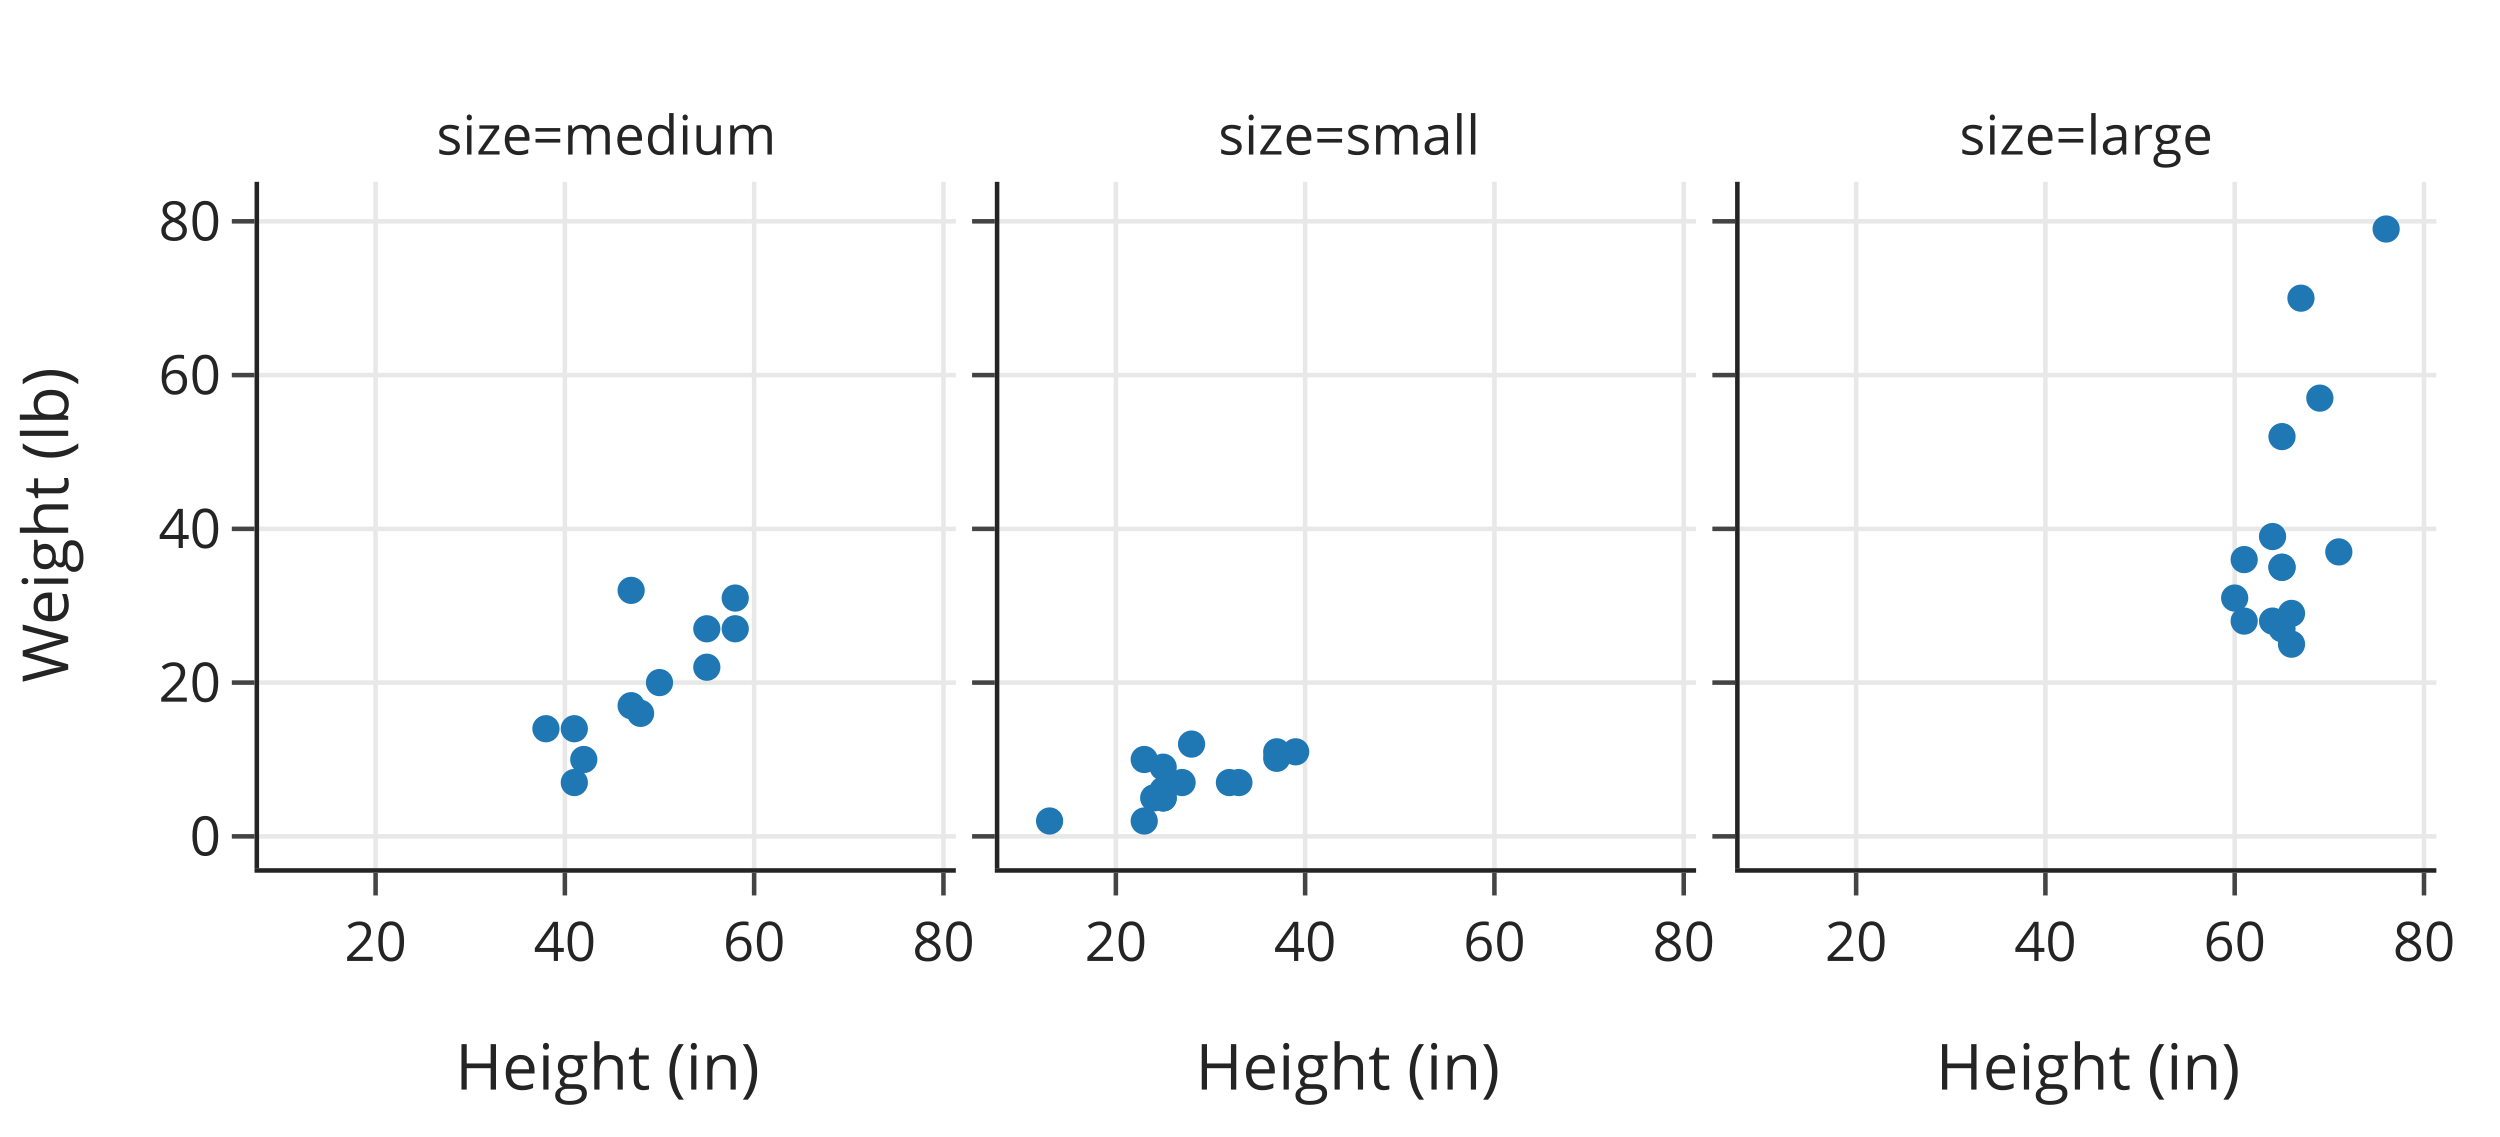
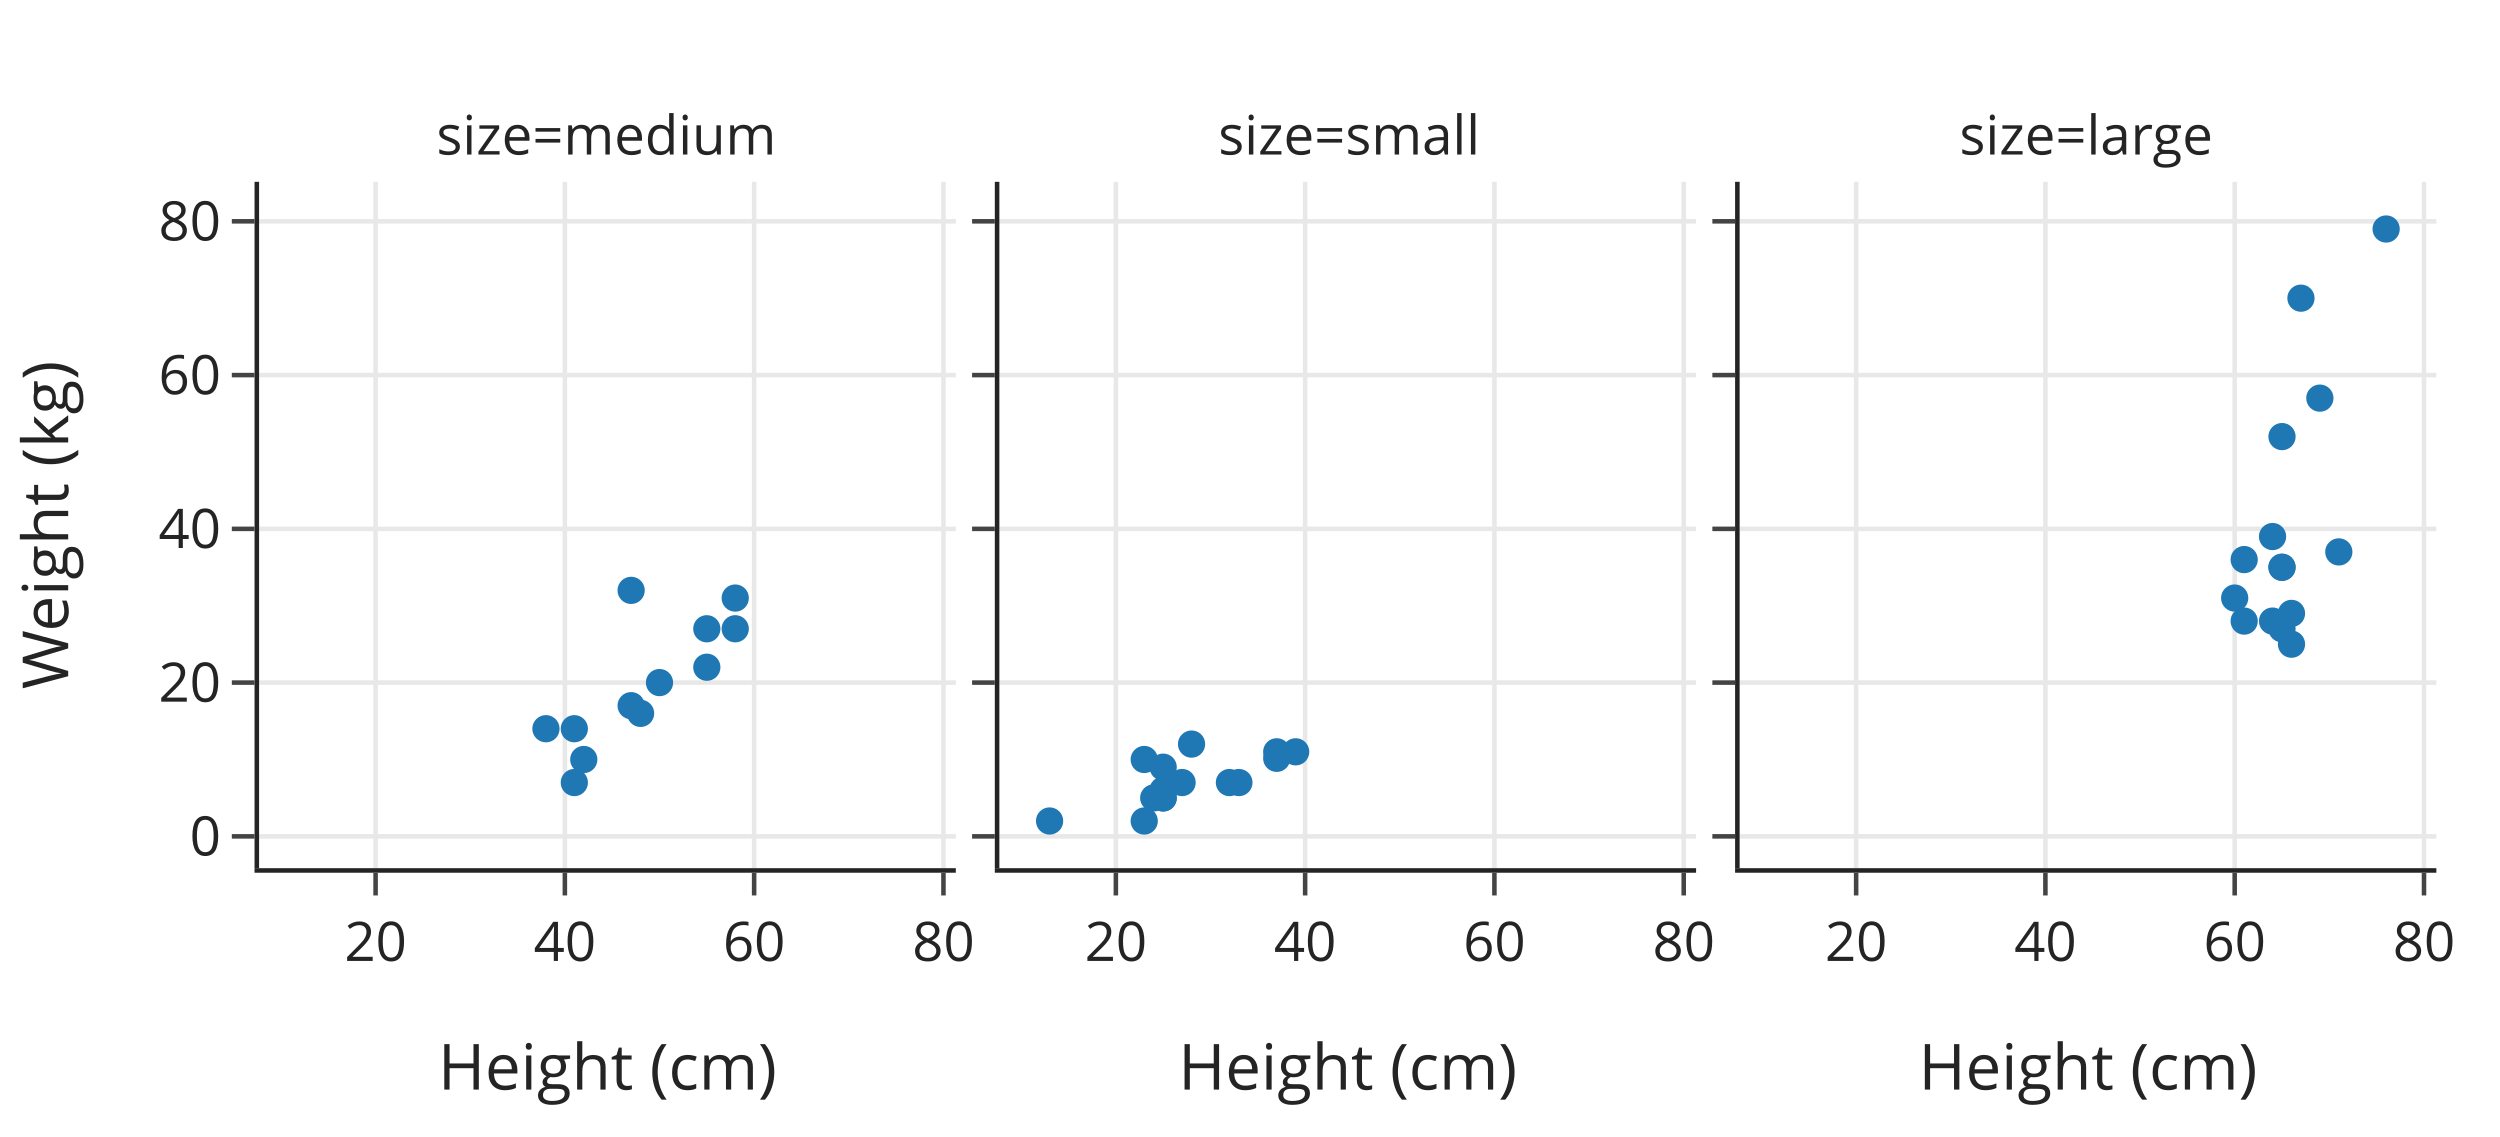
<svg xmlns="http://www.w3.org/2000/svg" class="main-svg" width="550" height="250" style="" viewBox="0 0 550 250">
  <rect x="0" y="0" width="550" height="250" style="fill: rgb(255, 255, 255); fill-opacity: 1;" />
-   <defs id="defs-8b4fb4">
+   <defs id="defs-afa091">
    <g class="clips">
-       <clipPath id="clip8b4fb4xyplot" class="plotclip">
+       <clipPath id="clipafa091xyplot" class="plotclip">
        <rect width="153.28" height="151" />
      </clipPath>
-       <clipPath id="clip8b4fb4x2y2plot" class="plotclip">
+       <clipPath id="clipafa091x2y2plot" class="plotclip">
        <rect width="153.28" height="151" />
      </clipPath>
-       <clipPath id="clip8b4fb4x3y3plot" class="plotclip">
+       <clipPath id="clipafa091x3y3plot" class="plotclip">
        <rect width="153.28" height="151" />
      </clipPath>
-       <clipPath class="axesclip" id="clip8b4fb4x">
+       <clipPath class="axesclip" id="clipafa091x">
        <rect x="57" y="0" width="153.28" height="250" />
      </clipPath>
-       <clipPath class="axesclip" id="clip8b4fb4y">
+       <clipPath class="axesclip" id="clipafa091y">
        <rect x="0" y="40" width="550" height="151" />
      </clipPath>
-       <clipPath class="axesclip" id="clip8b4fb4xy">
+       <clipPath class="axesclip" id="clipafa091xy">
        <rect x="57" y="40" width="153.28" height="151" />
      </clipPath>
-       <clipPath class="axesclip" id="clip8b4fb4y2">
+       <clipPath class="axesclip" id="clipafa091y2">
        <rect x="0" y="40" width="550" height="151" />
      </clipPath>
-       <clipPath class="axesclip" id="clip8b4fb4xy2">
+       <clipPath class="axesclip" id="clipafa091xy2">
        <rect x="57" y="40" width="153.28" height="151" />
      </clipPath>
-       <clipPath class="axesclip" id="clip8b4fb4y3">
+       <clipPath class="axesclip" id="clipafa091y3">
        <rect x="0" y="40" width="550" height="151" />
      </clipPath>
-       <clipPath class="axesclip" id="clip8b4fb4xy3">
+       <clipPath class="axesclip" id="clipafa091xy3">
        <rect x="57" y="40" width="153.28" height="151" />
      </clipPath>
-       <clipPath class="axesclip" id="clip8b4fb4x2">
+       <clipPath class="axesclip" id="clipafa091x2">
        <rect x="219.86" y="0" width="153.28" height="250" />
      </clipPath>
-       <clipPath class="axesclip" id="clip8b4fb4x2y">
+       <clipPath class="axesclip" id="clipafa091x2y">
        <rect x="219.86" y="40" width="153.28" height="151" />
      </clipPath>
-       <clipPath class="axesclip" id="clip8b4fb4x2y2">
+       <clipPath class="axesclip" id="clipafa091x2y2">
        <rect x="219.86" y="40" width="153.28" height="151" />
      </clipPath>
-       <clipPath class="axesclip" id="clip8b4fb4x2y3">
+       <clipPath class="axesclip" id="clipafa091x2y3">
        <rect x="219.86" y="40" width="153.28" height="151" />
      </clipPath>
-       <clipPath class="axesclip" id="clip8b4fb4x3">
+       <clipPath class="axesclip" id="clipafa091x3">
        <rect x="382.72" y="0" width="153.28" height="250" />
      </clipPath>
-       <clipPath class="axesclip" id="clip8b4fb4x3y">
+       <clipPath class="axesclip" id="clipafa091x3y">
        <rect x="382.72" y="40" width="153.28" height="151" />
      </clipPath>
-       <clipPath class="axesclip" id="clip8b4fb4x3y2">
+       <clipPath class="axesclip" id="clipafa091x3y2">
        <rect x="382.72" y="40" width="153.28" height="151" />
      </clipPath>
-       <clipPath class="axesclip" id="clip8b4fb4x3y3">
+       <clipPath class="axesclip" id="clipafa091x3y3">
        <rect x="382.72" y="40" width="153.28" height="151" />
      </clipPath>
    </g>
    <g class="gradients" />
    <g class="patterns" />
  </defs>
  <g class="bglayer" />
  <g class="layer-below">
    <g class="imagelayer" />
    <g class="shapelayer" />
  </g>
  <g class="cartesianlayer">
    <g class="subplot xy">
      <g class="layer-subplot">
        <g class="shapelayer" />
        <g class="imagelayer" />
      </g>
      <g class="gridlayer">
        <g class="x">
          <path class="xgrid crisp" transform="translate(82.63,0)" d="M0,40v151" style="stroke: rgb(232, 232, 232); stroke-opacity: 1; stroke-width: 1px;" />
          <path class="xgrid crisp" transform="translate(124.27,0)" d="M0,40v151" style="stroke: rgb(232, 232, 232); stroke-opacity: 1; stroke-width: 1px;" />
          <path class="xgrid crisp" transform="translate(165.91,0)" d="M0,40v151" style="stroke: rgb(232, 232, 232); stroke-opacity: 1; stroke-width: 1px;" />
          <path class="xgrid crisp" transform="translate(207.56,0)" d="M0,40v151" style="stroke: rgb(232, 232, 232); stroke-opacity: 1; stroke-width: 1px;" />
        </g>
        <g class="y">
          <path class="ygrid crisp" transform="translate(0,184)" d="M57,0h153.28" style="stroke: rgb(232, 232, 232); stroke-opacity: 1; stroke-width: 1px;" />
          <path class="ygrid crisp" transform="translate(0,150.17)" d="M57,0h153.28" style="stroke: rgb(232, 232, 232); stroke-opacity: 1; stroke-width: 1px;" />
          <path class="ygrid crisp" transform="translate(0,116.35)" d="M57,0h153.28" style="stroke: rgb(232, 232, 232); stroke-opacity: 1; stroke-width: 1px;" />
          <path class="ygrid crisp" transform="translate(0,82.52)" d="M57,0h153.28" style="stroke: rgb(232, 232, 232); stroke-opacity: 1; stroke-width: 1px;" />
          <path class="ygrid crisp" transform="translate(0,48.69)" d="M57,0h153.28" style="stroke: rgb(232, 232, 232); stroke-opacity: 1; stroke-width: 1px;" />
        </g>
      </g>
      <g class="zerolinelayer" />
      <path class="xlines-below" />
      <path class="ylines-below" />
      <g class="overlines-below" />
      <g class="xaxislayer-below" />
      <g class="yaxislayer-below" />
      <g class="overaxes-below" />
-       <g class="plot" transform="translate(57,40)" clip-path="url(#clip8b4fb4xyplot)">
+       <g class="plot" transform="translate(57,40)" clip-path="url(#clipafa091xyplot)">
        <g class="scatterlayer mlayer">
-           <g class="trace scatter tracefc646c" style="stroke-miterlimit: 2; opacity: 1;">
+           <g class="trace scatter trace75cc02" style="stroke-miterlimit: 2; opacity: 1;">
            <g class="fills" />
            <g class="errorbars" />
            <g class="lines" />
            <g class="points">
              <path class="point" transform="translate(83.93,116.94)" d="M3,0A3,3 0 1,1 0,-3A3,3 0 0,1 3,0Z" style="opacity: 1; stroke-width: 0px; fill: rgb(31, 119, 180); fill-opacity: 1;" />
              <path class="point" transform="translate(69.35,120.32)" d="M3,0A3,3 0 1,1 0,-3A3,3 0 0,1 3,0Z" style="opacity: 1; stroke-width: 0px; fill: rgb(31, 119, 180); fill-opacity: 1;" />
              <path class="point" transform="translate(98.5,106.79)" d="M3,0A3,3 0 1,1 0,-3A3,3 0 0,1 3,0Z" style="opacity: 1; stroke-width: 0px; fill: rgb(31, 119, 180); fill-opacity: 1;" />
              <path class="point" transform="translate(88.09,110.17)" d="M3,0A3,3 0 1,1 0,-3A3,3 0 0,1 3,0Z" style="opacity: 1; stroke-width: 0px; fill: rgb(31, 119, 180); fill-opacity: 1;" />
              <path class="point" transform="translate(104.75,91.57)" d="M3,0A3,3 0 1,1 0,-3A3,3 0 0,1 3,0Z" style="opacity: 1; stroke-width: 0px; fill: rgb(31, 119, 180); fill-opacity: 1;" />
              <path class="point" transform="translate(104.75,98.33)" d="M3,0A3,3 0 1,1 0,-3A3,3 0 0,1 3,0Z" style="opacity: 1; stroke-width: 0px; fill: rgb(31, 119, 180); fill-opacity: 1;" />
              <path class="point" transform="translate(69.35,132.16)" d="M3,0A3,3 0 1,1 0,-3A3,3 0 0,1 3,0Z" style="opacity: 1; stroke-width: 0px; fill: rgb(31, 119, 180); fill-opacity: 1;" />
              <path class="point" transform="translate(71.43,127.09)" d="M3,0A3,3 0 1,1 0,-3A3,3 0 0,1 3,0Z" style="opacity: 1; stroke-width: 0px; fill: rgb(31, 119, 180); fill-opacity: 1;" />
              <path class="point" transform="translate(63.11,120.32)" d="M3,0A3,3 0 1,1 0,-3A3,3 0 0,1 3,0Z" style="opacity: 1; stroke-width: 0px; fill: rgb(31, 119, 180); fill-opacity: 1;" />
              <path class="point" transform="translate(81.85,89.88)" d="M3,0A3,3 0 1,1 0,-3A3,3 0 0,1 3,0Z" style="opacity: 1; stroke-width: 0px; fill: rgb(31, 119, 180); fill-opacity: 1;" />
              <path class="point" transform="translate(81.85,115.25)" d="M3,0A3,3 0 1,1 0,-3A3,3 0 0,1 3,0Z" style="opacity: 1; stroke-width: 0px; fill: rgb(31, 119, 180); fill-opacity: 1;" />
              <path class="point" transform="translate(98.5,98.33)" d="M3,0A3,3 0 1,1 0,-3A3,3 0 0,1 3,0Z" style="opacity: 1; stroke-width: 0px; fill: rgb(31, 119, 180); fill-opacity: 1;" />
            </g>
            <g class="text" />
          </g>
        </g>
      </g>
      <g class="overplot" />
      <path class="xlines-above crisp" d="M56,191.5H210.28" style="fill: none; stroke-width: 1px; stroke: rgb(36, 36, 36); stroke-opacity: 1;" />
      <path class="ylines-above crisp" d="M56.5,40V191" style="fill: none; stroke-width: 1px; stroke: rgb(36, 36, 36); stroke-opacity: 1;" />
      <g class="overlines-above" />
      <g class="xaxislayer-above">
        <path class="xtick ticks crisp" d="M0,192v5" transform="translate(82.63,0)" style="stroke: rgb(68, 68, 68); stroke-opacity: 1; stroke-width: 1px;" />
        <path class="xtick ticks crisp" d="M0,192v5" transform="translate(124.27,0)" style="stroke: rgb(68, 68, 68); stroke-opacity: 1; stroke-width: 1px;" />
        <path class="xtick ticks crisp" d="M0,192v5" transform="translate(165.91,0)" style="stroke: rgb(68, 68, 68); stroke-opacity: 1; stroke-width: 1px;" />
        <path class="xtick ticks crisp" d="M0,192v5" transform="translate(207.56,0)" style="stroke: rgb(68, 68, 68); stroke-opacity: 1; stroke-width: 1px;" />
        <g class="xtick">
          <text text-anchor="middle" x="0" y="211.4" transform="translate(82.63,0)" style="font-family: 'Open Sans', verdana, arial, sans-serif; font-size: 12px; fill: rgb(36, 36, 36); fill-opacity: 1; white-space: pre; opacity: 1;">20</text>
        </g>
        <g class="xtick">
          <text text-anchor="middle" x="0" y="211.4" style="font-family: 'Open Sans', verdana, arial, sans-serif; font-size: 12px; fill: rgb(36, 36, 36); fill-opacity: 1; white-space: pre; opacity: 1;" transform="translate(124.27,0)">40</text>
        </g>
        <g class="xtick">
          <text text-anchor="middle" x="0" y="211.4" style="font-family: 'Open Sans', verdana, arial, sans-serif; font-size: 12px; fill: rgb(36, 36, 36); fill-opacity: 1; white-space: pre; opacity: 1;" transform="translate(165.91,0)">60</text>
        </g>
        <g class="xtick">
          <text text-anchor="middle" x="0" y="211.4" style="font-family: 'Open Sans', verdana, arial, sans-serif; font-size: 12px; fill: rgb(36, 36, 36); fill-opacity: 1; white-space: pre; opacity: 1;" transform="translate(207.56,0)">80</text>
        </g>
      </g>
      <g class="yaxislayer-above">
        <path class="ytick ticks crisp" d="M56,0h-5" transform="translate(0,184)" style="stroke: rgb(68, 68, 68); stroke-opacity: 1; stroke-width: 1px;" />
        <path class="ytick ticks crisp" d="M56,0h-5" transform="translate(0,150.17)" style="stroke: rgb(68, 68, 68); stroke-opacity: 1; stroke-width: 1px;" />
        <path class="ytick ticks crisp" d="M56,0h-5" transform="translate(0,116.35)" style="stroke: rgb(68, 68, 68); stroke-opacity: 1; stroke-width: 1px;" />
        <path class="ytick ticks crisp" d="M56,0h-5" transform="translate(0,82.52)" style="stroke: rgb(68, 68, 68); stroke-opacity: 1; stroke-width: 1px;" />
        <path class="ytick ticks crisp" d="M56,0h-5" transform="translate(0,48.69)" style="stroke: rgb(68, 68, 68); stroke-opacity: 1; stroke-width: 1px;" />
        <g class="ytick">
          <text text-anchor="end" x="48.6" y="4.2" transform="translate(0,184)" style="font-family: 'Open Sans', verdana, arial, sans-serif; font-size: 12px; fill: rgb(36, 36, 36); fill-opacity: 1; white-space: pre; opacity: 1;">0</text>
        </g>
        <g class="ytick">
          <text text-anchor="end" x="48.6" y="4.2" style="font-family: 'Open Sans', verdana, arial, sans-serif; font-size: 12px; fill: rgb(36, 36, 36); fill-opacity: 1; white-space: pre; opacity: 1;" transform="translate(0,150.17)">20</text>
        </g>
        <g class="ytick">
          <text text-anchor="end" x="48.6" y="4.2" style="font-family: 'Open Sans', verdana, arial, sans-serif; font-size: 12px; fill: rgb(36, 36, 36); fill-opacity: 1; white-space: pre; opacity: 1;" transform="translate(0,116.35)">40</text>
        </g>
        <g class="ytick">
          <text text-anchor="end" x="48.6" y="4.2" style="font-family: 'Open Sans', verdana, arial, sans-serif; font-size: 12px; fill: rgb(36, 36, 36); fill-opacity: 1; white-space: pre; opacity: 1;" transform="translate(0,82.52)">60</text>
        </g>
        <g class="ytick">
          <text text-anchor="end" x="48.6" y="4.2" style="font-family: 'Open Sans', verdana, arial, sans-serif; font-size: 12px; fill: rgb(36, 36, 36); fill-opacity: 1; white-space: pre; opacity: 1;" transform="translate(0,48.69)">80</text>
        </g>
      </g>
      <g class="overaxes-above" />
    </g>
    <g class="subplot x2y2">
      <g class="layer-subplot">
        <g class="shapelayer" />
        <g class="imagelayer" />
      </g>
      <g class="gridlayer">
        <g class="x2">
          <path class="x2grid crisp" transform="translate(245.49,0)" d="M0,40v151" style="stroke: rgb(232, 232, 232); stroke-opacity: 1; stroke-width: 1px;" />
          <path class="x2grid crisp" transform="translate(287.13,0)" d="M0,40v151" style="stroke: rgb(232, 232, 232); stroke-opacity: 1; stroke-width: 1px;" />
          <path class="x2grid crisp" transform="translate(328.77,0)" d="M0,40v151" style="stroke: rgb(232, 232, 232); stroke-opacity: 1; stroke-width: 1px;" />
          <path class="x2grid crisp" transform="translate(370.42,0)" d="M0,40v151" style="stroke: rgb(232, 232, 232); stroke-opacity: 1; stroke-width: 1px;" />
        </g>
        <g class="y2">
          <path class="y2grid crisp" transform="translate(0,184)" d="M219.86,0h153.28" style="stroke: rgb(232, 232, 232); stroke-opacity: 1; stroke-width: 1px;" />
          <path class="y2grid crisp" transform="translate(0,150.17)" d="M219.86,0h153.28" style="stroke: rgb(232, 232, 232); stroke-opacity: 1; stroke-width: 1px;" />
          <path class="y2grid crisp" transform="translate(0,116.35)" d="M219.86,0h153.28" style="stroke: rgb(232, 232, 232); stroke-opacity: 1; stroke-width: 1px;" />
          <path class="y2grid crisp" transform="translate(0,82.52)" d="M219.86,0h153.28" style="stroke: rgb(232, 232, 232); stroke-opacity: 1; stroke-width: 1px;" />
          <path class="y2grid crisp" transform="translate(0,48.69)" d="M219.86,0h153.28" style="stroke: rgb(232, 232, 232); stroke-opacity: 1; stroke-width: 1px;" />
        </g>
      </g>
      <g class="zerolinelayer" />
      <path class="xlines-below" />
      <path class="ylines-below" />
      <g class="overlines-below" />
      <g class="xaxislayer-below" />
      <g class="yaxislayer-below" />
      <g class="overaxes-below" />
-       <g class="plot" transform="translate(219.86,40)" clip-path="url(#clip8b4fb4x2y2plot)">
+       <g class="plot" transform="translate(219.86,40)" clip-path="url(#clipafa091x2y2plot)">
        <g class="scatterlayer mlayer">
-           <g class="trace scatter trace15eb76" style="stroke-miterlimit: 2; opacity: 1;">
+           <g class="trace scatter trace51fb56" style="stroke-miterlimit: 2; opacity: 1;">
            <g class="fills" />
            <g class="errorbars" />
            <g class="lines" />
            <g class="points">
              <path class="point" transform="translate(36.04,133.85)" d="M3,0A3,3 0 1,1 0,-3A3,3 0 0,1 3,0Z" style="opacity: 1; stroke-width: 0px; fill: rgb(31, 119, 180); fill-opacity: 1;" />
              <path class="point" transform="translate(61.02,125.4)" d="M3,0A3,3 0 1,1 0,-3A3,3 0 0,1 3,0Z" style="opacity: 1; stroke-width: 0px; fill: rgb(31, 119, 180); fill-opacity: 1;" />
              <path class="point" transform="translate(61.02,126.83)" d="M3,0A3,3 0 1,1 0,-3A3,3 0 0,1 3,0Z" style="opacity: 1; stroke-width: 0px; fill: rgb(31, 119, 180); fill-opacity: 1;" />
              <path class="point" transform="translate(40.2,132.16)" d="M3,0A3,3 0 1,1 0,-3A3,3 0 0,1 3,0Z" style="opacity: 1; stroke-width: 0px; fill: rgb(31, 119, 180); fill-opacity: 1;" />
              <path class="point" transform="translate(52.7,132.16)" d="M3,0A3,3 0 1,1 0,-3A3,3 0 0,1 3,0Z" style="opacity: 1; stroke-width: 0px; fill: rgb(31, 119, 180); fill-opacity: 1;" />
              <path class="point" transform="translate(11.05,140.62)" d="M3,0A3,3 0 1,1 0,-3A3,3 0 0,1 3,0Z" style="opacity: 1; stroke-width: 0px; fill: rgb(31, 119, 180); fill-opacity: 1;" />
              <path class="point" transform="translate(36.04,135.54)" d="M3,0A3,3 0 1,1 0,-3A3,3 0 0,1 3,0Z" style="opacity: 1; stroke-width: 0px; fill: rgb(31, 119, 180); fill-opacity: 1;" />
              <path class="point" transform="translate(31.87,140.62)" d="M3,0A3,3 0 1,1 0,-3A3,3 0 0,1 3,0Z" style="opacity: 1; stroke-width: 0px; fill: rgb(31, 119, 180); fill-opacity: 1;" />
              <path class="point" transform="translate(36.04,133.85)" d="M3,0A3,3 0 1,1 0,-3A3,3 0 0,1 3,0Z" style="opacity: 1; stroke-width: 0px; fill: rgb(31, 119, 180); fill-opacity: 1;" />
              <path class="point" transform="translate(65.19,125.4)" d="M3,0A3,3 0 1,1 0,-3A3,3 0 0,1 3,0Z" style="opacity: 1; stroke-width: 0px; fill: rgb(31, 119, 180); fill-opacity: 1;" />
              <path class="point" transform="translate(33.96,135.54)" d="M3,0A3,3 0 1,1 0,-3A3,3 0 0,1 3,0Z" style="opacity: 1; stroke-width: 0px; fill: rgb(31, 119, 180); fill-opacity: 1;" />
              <path class="point" transform="translate(36.04,135.54)" d="M3,0A3,3 0 1,1 0,-3A3,3 0 0,1 3,0Z" style="opacity: 1; stroke-width: 0px; fill: rgb(31, 119, 180); fill-opacity: 1;" />
              <path class="point" transform="translate(50.61,132.16)" d="M3,0A3,3 0 1,1 0,-3A3,3 0 0,1 3,0Z" style="opacity: 1; stroke-width: 0px; fill: rgb(31, 119, 180); fill-opacity: 1;" />
              <path class="point" transform="translate(42.28,123.7)" d="M3,0A3,3 0 1,1 0,-3A3,3 0 0,1 3,0Z" style="opacity: 1; stroke-width: 0px; fill: rgb(31, 119, 180); fill-opacity: 1;" />
              <path class="point" transform="translate(31.87,127.09)" d="M3,0A3,3 0 1,1 0,-3A3,3 0 0,1 3,0Z" style="opacity: 1; stroke-width: 0px; fill: rgb(31, 119, 180); fill-opacity: 1;" />
              <path class="point" transform="translate(36.04,128.78)" d="M3,0A3,3 0 1,1 0,-3A3,3 0 0,1 3,0Z" style="opacity: 1; stroke-width: 0px; fill: rgb(31, 119, 180); fill-opacity: 1;" />
            </g>
            <g class="text" />
          </g>
        </g>
      </g>
      <g class="overplot" />
      <path class="xlines-above crisp" d="M218.86,191.5H373.14" style="fill: none; stroke-width: 1px; stroke: rgb(36, 36, 36); stroke-opacity: 1;" />
      <path class="ylines-above crisp" d="M219.36,40V191" style="fill: none; stroke-width: 1px; stroke: rgb(36, 36, 36); stroke-opacity: 1;" />
      <g class="overlines-above" />
      <g class="xaxislayer-above">
        <path class="x2tick ticks crisp" d="M0,192v5" transform="translate(245.49,0)" style="stroke: rgb(68, 68, 68); stroke-opacity: 1; stroke-width: 1px;" />
        <path class="x2tick ticks crisp" d="M0,192v5" transform="translate(287.13,0)" style="stroke: rgb(68, 68, 68); stroke-opacity: 1; stroke-width: 1px;" />
        <path class="x2tick ticks crisp" d="M0,192v5" transform="translate(328.77,0)" style="stroke: rgb(68, 68, 68); stroke-opacity: 1; stroke-width: 1px;" />
        <path class="x2tick ticks crisp" d="M0,192v5" transform="translate(370.42,0)" style="stroke: rgb(68, 68, 68); stroke-opacity: 1; stroke-width: 1px;" />
        <g class="x2tick">
          <text text-anchor="middle" x="0" y="211.4" transform="translate(245.49,0)" style="font-family: 'Open Sans', verdana, arial, sans-serif; font-size: 12px; fill: rgb(36, 36, 36); fill-opacity: 1; white-space: pre; opacity: 1;">20</text>
        </g>
        <g class="x2tick">
          <text text-anchor="middle" x="0" y="211.4" style="font-family: 'Open Sans', verdana, arial, sans-serif; font-size: 12px; fill: rgb(36, 36, 36); fill-opacity: 1; white-space: pre; opacity: 1;" transform="translate(287.13,0)">40</text>
        </g>
        <g class="x2tick">
          <text text-anchor="middle" x="0" y="211.4" style="font-family: 'Open Sans', verdana, arial, sans-serif; font-size: 12px; fill: rgb(36, 36, 36); fill-opacity: 1; white-space: pre; opacity: 1;" transform="translate(328.77,0)">60</text>
        </g>
        <g class="x2tick">
          <text text-anchor="middle" x="0" y="211.4" style="font-family: 'Open Sans', verdana, arial, sans-serif; font-size: 12px; fill: rgb(36, 36, 36); fill-opacity: 1; white-space: pre; opacity: 1;" transform="translate(370.42,0)">80</text>
        </g>
      </g>
      <g class="yaxislayer-above">
        <path class="y2tick ticks crisp" d="M218.86,0h-5" transform="translate(0,184)" style="stroke: rgb(68, 68, 68); stroke-opacity: 1; stroke-width: 1px;" />
        <path class="y2tick ticks crisp" d="M218.86,0h-5" transform="translate(0,150.17)" style="stroke: rgb(68, 68, 68); stroke-opacity: 1; stroke-width: 1px;" />
        <path class="y2tick ticks crisp" d="M218.86,0h-5" transform="translate(0,116.35)" style="stroke: rgb(68, 68, 68); stroke-opacity: 1; stroke-width: 1px;" />
        <path class="y2tick ticks crisp" d="M218.86,0h-5" transform="translate(0,82.52)" style="stroke: rgb(68, 68, 68); stroke-opacity: 1; stroke-width: 1px;" />
        <path class="y2tick ticks crisp" d="M218.86,0h-5" transform="translate(0,48.69)" style="stroke: rgb(68, 68, 68); stroke-opacity: 1; stroke-width: 1px;" />
      </g>
      <g class="overaxes-above" />
    </g>
    <g class="subplot x3y3">
      <g class="layer-subplot">
        <g class="shapelayer" />
        <g class="imagelayer" />
      </g>
      <g class="gridlayer">
        <g class="x3">
          <path class="x3grid crisp" transform="translate(408.35,0)" d="M0,40v151" style="stroke: rgb(232, 232, 232); stroke-opacity: 1; stroke-width: 1px;" />
          <path class="x3grid crisp" transform="translate(449.99,0)" d="M0,40v151" style="stroke: rgb(232, 232, 232); stroke-opacity: 1; stroke-width: 1px;" />
          <path class="x3grid crisp" transform="translate(491.63,0)" d="M0,40v151" style="stroke: rgb(232, 232, 232); stroke-opacity: 1; stroke-width: 1px;" />
          <path class="x3grid crisp" transform="translate(533.28,0)" d="M0,40v151" style="stroke: rgb(232, 232, 232); stroke-opacity: 1; stroke-width: 1px;" />
        </g>
        <g class="y3">
          <path class="y3grid crisp" transform="translate(0,184)" d="M382.72,0h153.28" style="stroke: rgb(232, 232, 232); stroke-opacity: 1; stroke-width: 1px;" />
          <path class="y3grid crisp" transform="translate(0,150.17)" d="M382.72,0h153.28" style="stroke: rgb(232, 232, 232); stroke-opacity: 1; stroke-width: 1px;" />
          <path class="y3grid crisp" transform="translate(0,116.35)" d="M382.72,0h153.28" style="stroke: rgb(232, 232, 232); stroke-opacity: 1; stroke-width: 1px;" />
          <path class="y3grid crisp" transform="translate(0,82.52)" d="M382.72,0h153.28" style="stroke: rgb(232, 232, 232); stroke-opacity: 1; stroke-width: 1px;" />
          <path class="y3grid crisp" transform="translate(0,48.69)" d="M382.72,0h153.28" style="stroke: rgb(232, 232, 232); stroke-opacity: 1; stroke-width: 1px;" />
        </g>
      </g>
      <g class="zerolinelayer" />
      <path class="xlines-below" />
      <path class="ylines-below" />
      <g class="overlines-below" />
      <g class="xaxislayer-below" />
      <g class="yaxislayer-below" />
      <g class="overaxes-below" />
-       <g class="plot" transform="translate(382.72,40)" clip-path="url(#clip8b4fb4x3y3plot)">
+       <g class="plot" transform="translate(382.72,40)" clip-path="url(#clipafa091x3y3plot)">
        <g class="scatterlayer mlayer">
-           <g class="trace scatter trace2cf39f" style="stroke-miterlimit: 2; opacity: 1;">
+           <g class="trace scatter traceebf085" style="stroke-miterlimit: 2; opacity: 1;">
            <g class="fills" />
            <g class="errorbars" />
            <g class="lines" />
            <g class="points">
              <path class="point" transform="translate(111,96.64)" d="M3,0A3,3 0 1,1 0,-3A3,3 0 0,1 3,0Z" style="opacity: 1; stroke-width: 0px; fill: rgb(31, 119, 180); fill-opacity: 1;" />
              <path class="point" transform="translate(119.32,98.33)" d="M3,0A3,3 0 1,1 0,-3A3,3 0 0,1 3,0Z" style="opacity: 1; stroke-width: 0px; fill: rgb(31, 119, 180); fill-opacity: 1;" />
              <path class="point" transform="translate(121.41,94.95)" d="M3,0A3,3 0 1,1 0,-3A3,3 0 0,1 3,0Z" style="opacity: 1; stroke-width: 0px; fill: rgb(31, 119, 180); fill-opacity: 1;" />
              <path class="point" transform="translate(108.91,91.57)" d="M3,0A3,3 0 1,1 0,-3A3,3 0 0,1 3,0Z" style="opacity: 1; stroke-width: 0px; fill: rgb(31, 119, 180); fill-opacity: 1;" />
              <path class="point" transform="translate(117.24,96.64)" d="M3,0A3,3 0 1,1 0,-3A3,3 0 0,1 3,0Z" style="opacity: 1; stroke-width: 0px; fill: rgb(31, 119, 180); fill-opacity: 1;" />
              <path class="point" transform="translate(119.32,84.8)" d="M3,0A3,3 0 1,1 0,-3A3,3 0 0,1 3,0Z" style="opacity: 1; stroke-width: 0px; fill: rgb(31, 119, 180); fill-opacity: 1;" />
              <path class="point" transform="translate(121.41,101.72)" d="M3,0A3,3 0 1,1 0,-3A3,3 0 0,1 3,0Z" style="opacity: 1; stroke-width: 0px; fill: rgb(31, 119, 180); fill-opacity: 1;" />
              <path class="point" transform="translate(127.65,47.59)" d="M3,0A3,3 0 1,1 0,-3A3,3 0 0,1 3,0Z" style="opacity: 1; stroke-width: 0px; fill: rgb(31, 119, 180); fill-opacity: 1;" />
              <path class="point" transform="translate(119.32,84.8)" d="M3,0A3,3 0 1,1 0,-3A3,3 0 0,1 3,0Z" style="opacity: 1; stroke-width: 0px; fill: rgb(31, 119, 180); fill-opacity: 1;" />
              <path class="point" transform="translate(131.82,81.42)" d="M3,0A3,3 0 1,1 0,-3A3,3 0 0,1 3,0Z" style="opacity: 1; stroke-width: 0px; fill: rgb(31, 119, 180); fill-opacity: 1;" />
              <path class="point" transform="translate(111,83.11)" d="M3,0A3,3 0 1,1 0,-3A3,3 0 0,1 3,0Z" style="opacity: 1; stroke-width: 0px; fill: rgb(31, 119, 180); fill-opacity: 1;" />
              <path class="point" transform="translate(117.24,78.04)" d="M3,0A3,3 0 1,1 0,-3A3,3 0 0,1 3,0Z" style="opacity: 1; stroke-width: 0px; fill: rgb(31, 119, 180); fill-opacity: 1;" />
              <path class="point" transform="translate(119.32,56.05)" d="M3,0A3,3 0 1,1 0,-3A3,3 0 0,1 3,0Z" style="opacity: 1; stroke-width: 0px; fill: rgb(31, 119, 180); fill-opacity: 1;" />
              <path class="point" transform="translate(142.23,10.38)" d="M3,0A3,3 0 1,1 0,-3A3,3 0 0,1 3,0Z" style="opacity: 1; stroke-width: 0px; fill: rgb(31, 119, 180); fill-opacity: 1;" />
              <path class="point" transform="translate(123.49,25.6)" d="M3,0A3,3 0 1,1 0,-3A3,3 0 0,1 3,0Z" style="opacity: 1; stroke-width: 0px; fill: rgb(31, 119, 180); fill-opacity: 1;" />
            </g>
            <g class="text" />
          </g>
        </g>
      </g>
      <g class="overplot" />
      <path class="xlines-above crisp" d="M381.72,191.5H536" style="fill: none; stroke-width: 1px; stroke: rgb(36, 36, 36); stroke-opacity: 1;" />
      <path class="ylines-above crisp" d="M382.22,40V191" style="fill: none; stroke-width: 1px; stroke: rgb(36, 36, 36); stroke-opacity: 1;" />
      <g class="overlines-above" />
      <g class="xaxislayer-above">
        <path class="x3tick ticks crisp" d="M0,192v5" transform="translate(408.35,0)" style="stroke: rgb(68, 68, 68); stroke-opacity: 1; stroke-width: 1px;" />
        <path class="x3tick ticks crisp" d="M0,192v5" transform="translate(449.99,0)" style="stroke: rgb(68, 68, 68); stroke-opacity: 1; stroke-width: 1px;" />
        <path class="x3tick ticks crisp" d="M0,192v5" transform="translate(491.63,0)" style="stroke: rgb(68, 68, 68); stroke-opacity: 1; stroke-width: 1px;" />
        <path class="x3tick ticks crisp" d="M0,192v5" transform="translate(533.28,0)" style="stroke: rgb(68, 68, 68); stroke-opacity: 1; stroke-width: 1px;" />
        <g class="x3tick">
          <text text-anchor="middle" x="0" y="211.4" transform="translate(408.35,0)" style="font-family: 'Open Sans', verdana, arial, sans-serif; font-size: 12px; fill: rgb(36, 36, 36); fill-opacity: 1; white-space: pre; opacity: 1;">20</text>
        </g>
        <g class="x3tick">
          <text text-anchor="middle" x="0" y="211.4" style="font-family: 'Open Sans', verdana, arial, sans-serif; font-size: 12px; fill: rgb(36, 36, 36); fill-opacity: 1; white-space: pre; opacity: 1;" transform="translate(449.99,0)">40</text>
        </g>
        <g class="x3tick">
          <text text-anchor="middle" x="0" y="211.4" style="font-family: 'Open Sans', verdana, arial, sans-serif; font-size: 12px; fill: rgb(36, 36, 36); fill-opacity: 1; white-space: pre; opacity: 1;" transform="translate(491.63,0)">60</text>
        </g>
        <g class="x3tick">
          <text text-anchor="middle" x="0" y="211.4" style="font-family: 'Open Sans', verdana, arial, sans-serif; font-size: 12px; fill: rgb(36, 36, 36); fill-opacity: 1; white-space: pre; opacity: 1;" transform="translate(533.28,0)">80</text>
        </g>
      </g>
      <g class="yaxislayer-above">
        <path class="y3tick ticks crisp" d="M381.72,0h-5" transform="translate(0,184)" style="stroke: rgb(68, 68, 68); stroke-opacity: 1; stroke-width: 1px;" />
        <path class="y3tick ticks crisp" d="M381.72,0h-5" transform="translate(0,150.17)" style="stroke: rgb(68, 68, 68); stroke-opacity: 1; stroke-width: 1px;" />
        <path class="y3tick ticks crisp" d="M381.72,0h-5" transform="translate(0,116.35)" style="stroke: rgb(68, 68, 68); stroke-opacity: 1; stroke-width: 1px;" />
        <path class="y3tick ticks crisp" d="M381.72,0h-5" transform="translate(0,82.52)" style="stroke: rgb(68, 68, 68); stroke-opacity: 1; stroke-width: 1px;" />
        <path class="y3tick ticks crisp" d="M381.72,0h-5" transform="translate(0,48.69)" style="stroke: rgb(68, 68, 68); stroke-opacity: 1; stroke-width: 1px;" />
      </g>
      <g class="overaxes-above" />
    </g>
  </g>
  <g class="polarlayer" />
  <g class="smithlayer" />
  <g class="ternarylayer" />
  <g class="geolayer" />
  <g class="funnelarealayer" />
  <g class="pielayer" />
  <g class="iciclelayer" />
  <g class="treemaplayer" />
  <g class="sunburstlayer" />
  <g class="glimages" />
-   <defs id="topdefs-8b4fb4">
+   <defs id="topdefs-afa091">
    <g class="clips" />
  </defs>
  <g class="layer-above">
    <g class="imagelayer" />
    <g class="shapelayer" />
  </g>
  <g class="infolayer">
    <g class="g-gtitle" />
    <g class="g-xtitle">
-       <text class="xtitle" x="133.64" y="239.706" text-anchor="middle" style="font-family: 'Open Sans', verdana, arial, sans-serif; font-size: 14px; fill: rgb(36, 36, 36); opacity: 1; font-weight: normal; white-space: pre;">Height (in)</text>
+       <text class="xtitle" x="133.64" y="239.706" text-anchor="middle" style="font-family: 'Open Sans', verdana, arial, sans-serif; font-size: 14px; fill: rgb(36, 36, 36); opacity: 1; font-weight: normal; white-space: pre;">Height (cm)</text>
    </g>
    <g class="g-x2title">
-       <text class="x2title" x="296.5" y="239.706" text-anchor="middle" style="font-family: 'Open Sans', verdana, arial, sans-serif; font-size: 14px; fill: rgb(36, 36, 36); opacity: 1; font-weight: normal; white-space: pre;">Height (in)</text>
+       <text class="x2title" x="296.5" y="239.706" text-anchor="middle" style="font-family: 'Open Sans', verdana, arial, sans-serif; font-size: 14px; fill: rgb(36, 36, 36); opacity: 1; font-weight: normal; white-space: pre;">Height (cm)</text>
    </g>
    <g class="g-x3title">
-       <text class="x3title" x="459.36" y="239.706" text-anchor="middle" style="font-family: 'Open Sans', verdana, arial, sans-serif; font-size: 14px; fill: rgb(36, 36, 36); opacity: 1; font-weight: normal; white-space: pre;">Height (in)</text>
+       <text class="x3title" x="459.36" y="239.706" text-anchor="middle" style="font-family: 'Open Sans', verdana, arial, sans-serif; font-size: 14px; fill: rgb(36, 36, 36); opacity: 1; font-weight: normal; white-space: pre;">Height (cm)</text>
    </g>
    <g class="g-ytitle" transform="translate(4.924805,0)">
-       <text class="ytitle" transform="rotate(-90,10.075,115.5)" x="10.075" y="115.5" text-anchor="middle" style="font-family: 'Open Sans', verdana, arial, sans-serif; font-size: 14px; fill: rgb(36, 36, 36); opacity: 1; font-weight: normal; white-space: pre;">Weight (lb)</text>
+       <text class="ytitle" transform="rotate(-90,10.075,115.5)" x="10.075" y="115.5" text-anchor="middle" style="font-family: 'Open Sans', verdana, arial, sans-serif; font-size: 14px; fill: rgb(36, 36, 36); opacity: 1; font-weight: normal; white-space: pre;">Weight (kg)</text>
    </g>
    <g class="g-y2title" />
    <g class="g-y3title" />
    <g class="annotation" data-index="0" style="opacity: 1;">
      <g class="annotation-text-g" transform="rotate(0,133.64,29.5)">
        <g class="cursor-pointer" transform="translate(94,19)">
          <rect class="bg" x="0.5" y="0.5" width="78" height="20" style="stroke-width: 1px; stroke: rgb(0, 0, 0); stroke-opacity: 0; fill: rgb(0, 0, 0); fill-opacity: 0;" />
          <text class="annotation-text" text-anchor="middle" x="39.391" y="15" style="font-family: 'Open Sans', verdana, arial, sans-serif; font-size: 12px; fill: rgb(36, 36, 36); fill-opacity: 1; white-space: pre;">size=medium</text>
        </g>
      </g>
    </g>
    <g class="annotation" data-index="1" style="opacity: 1;">
      <g class="annotation-text-g" transform="rotate(0,296.5,29.5)">
        <g class="cursor-pointer" transform="translate(266,19)">
          <rect class="bg" x="0.5" y="0.5" width="61" height="20" style="stroke-width: 1px; stroke: rgb(0, 0, 0); stroke-opacity: 0; fill: rgb(0, 0, 0); fill-opacity: 0;" />
          <text class="annotation-text" text-anchor="middle" x="30.812" y="15" style="font-family: 'Open Sans', verdana, arial, sans-serif; font-size: 12px; fill: rgb(36, 36, 36); fill-opacity: 1; white-space: pre;">size=small</text>
        </g>
      </g>
    </g>
    <g class="annotation" data-index="2" style="opacity: 1;">
      <g class="annotation-text-g" transform="rotate(0,459.36,29.5)">
        <g class="cursor-pointer" transform="translate(429,19)">
          <rect class="bg" x="0.5" y="0.5" width="59" height="20" style="stroke-width: 1px; stroke: rgb(0, 0, 0); stroke-opacity: 0; fill: rgb(0, 0, 0); fill-opacity: 0;" />
          <text class="annotation-text" text-anchor="middle" x="29.953" y="15" style="font-family: 'Open Sans', verdana, arial, sans-serif; font-size: 12px; fill: rgb(36, 36, 36); fill-opacity: 1; white-space: pre;">size=large</text>
        </g>
      </g>
    </g>
  </g>
</svg>
